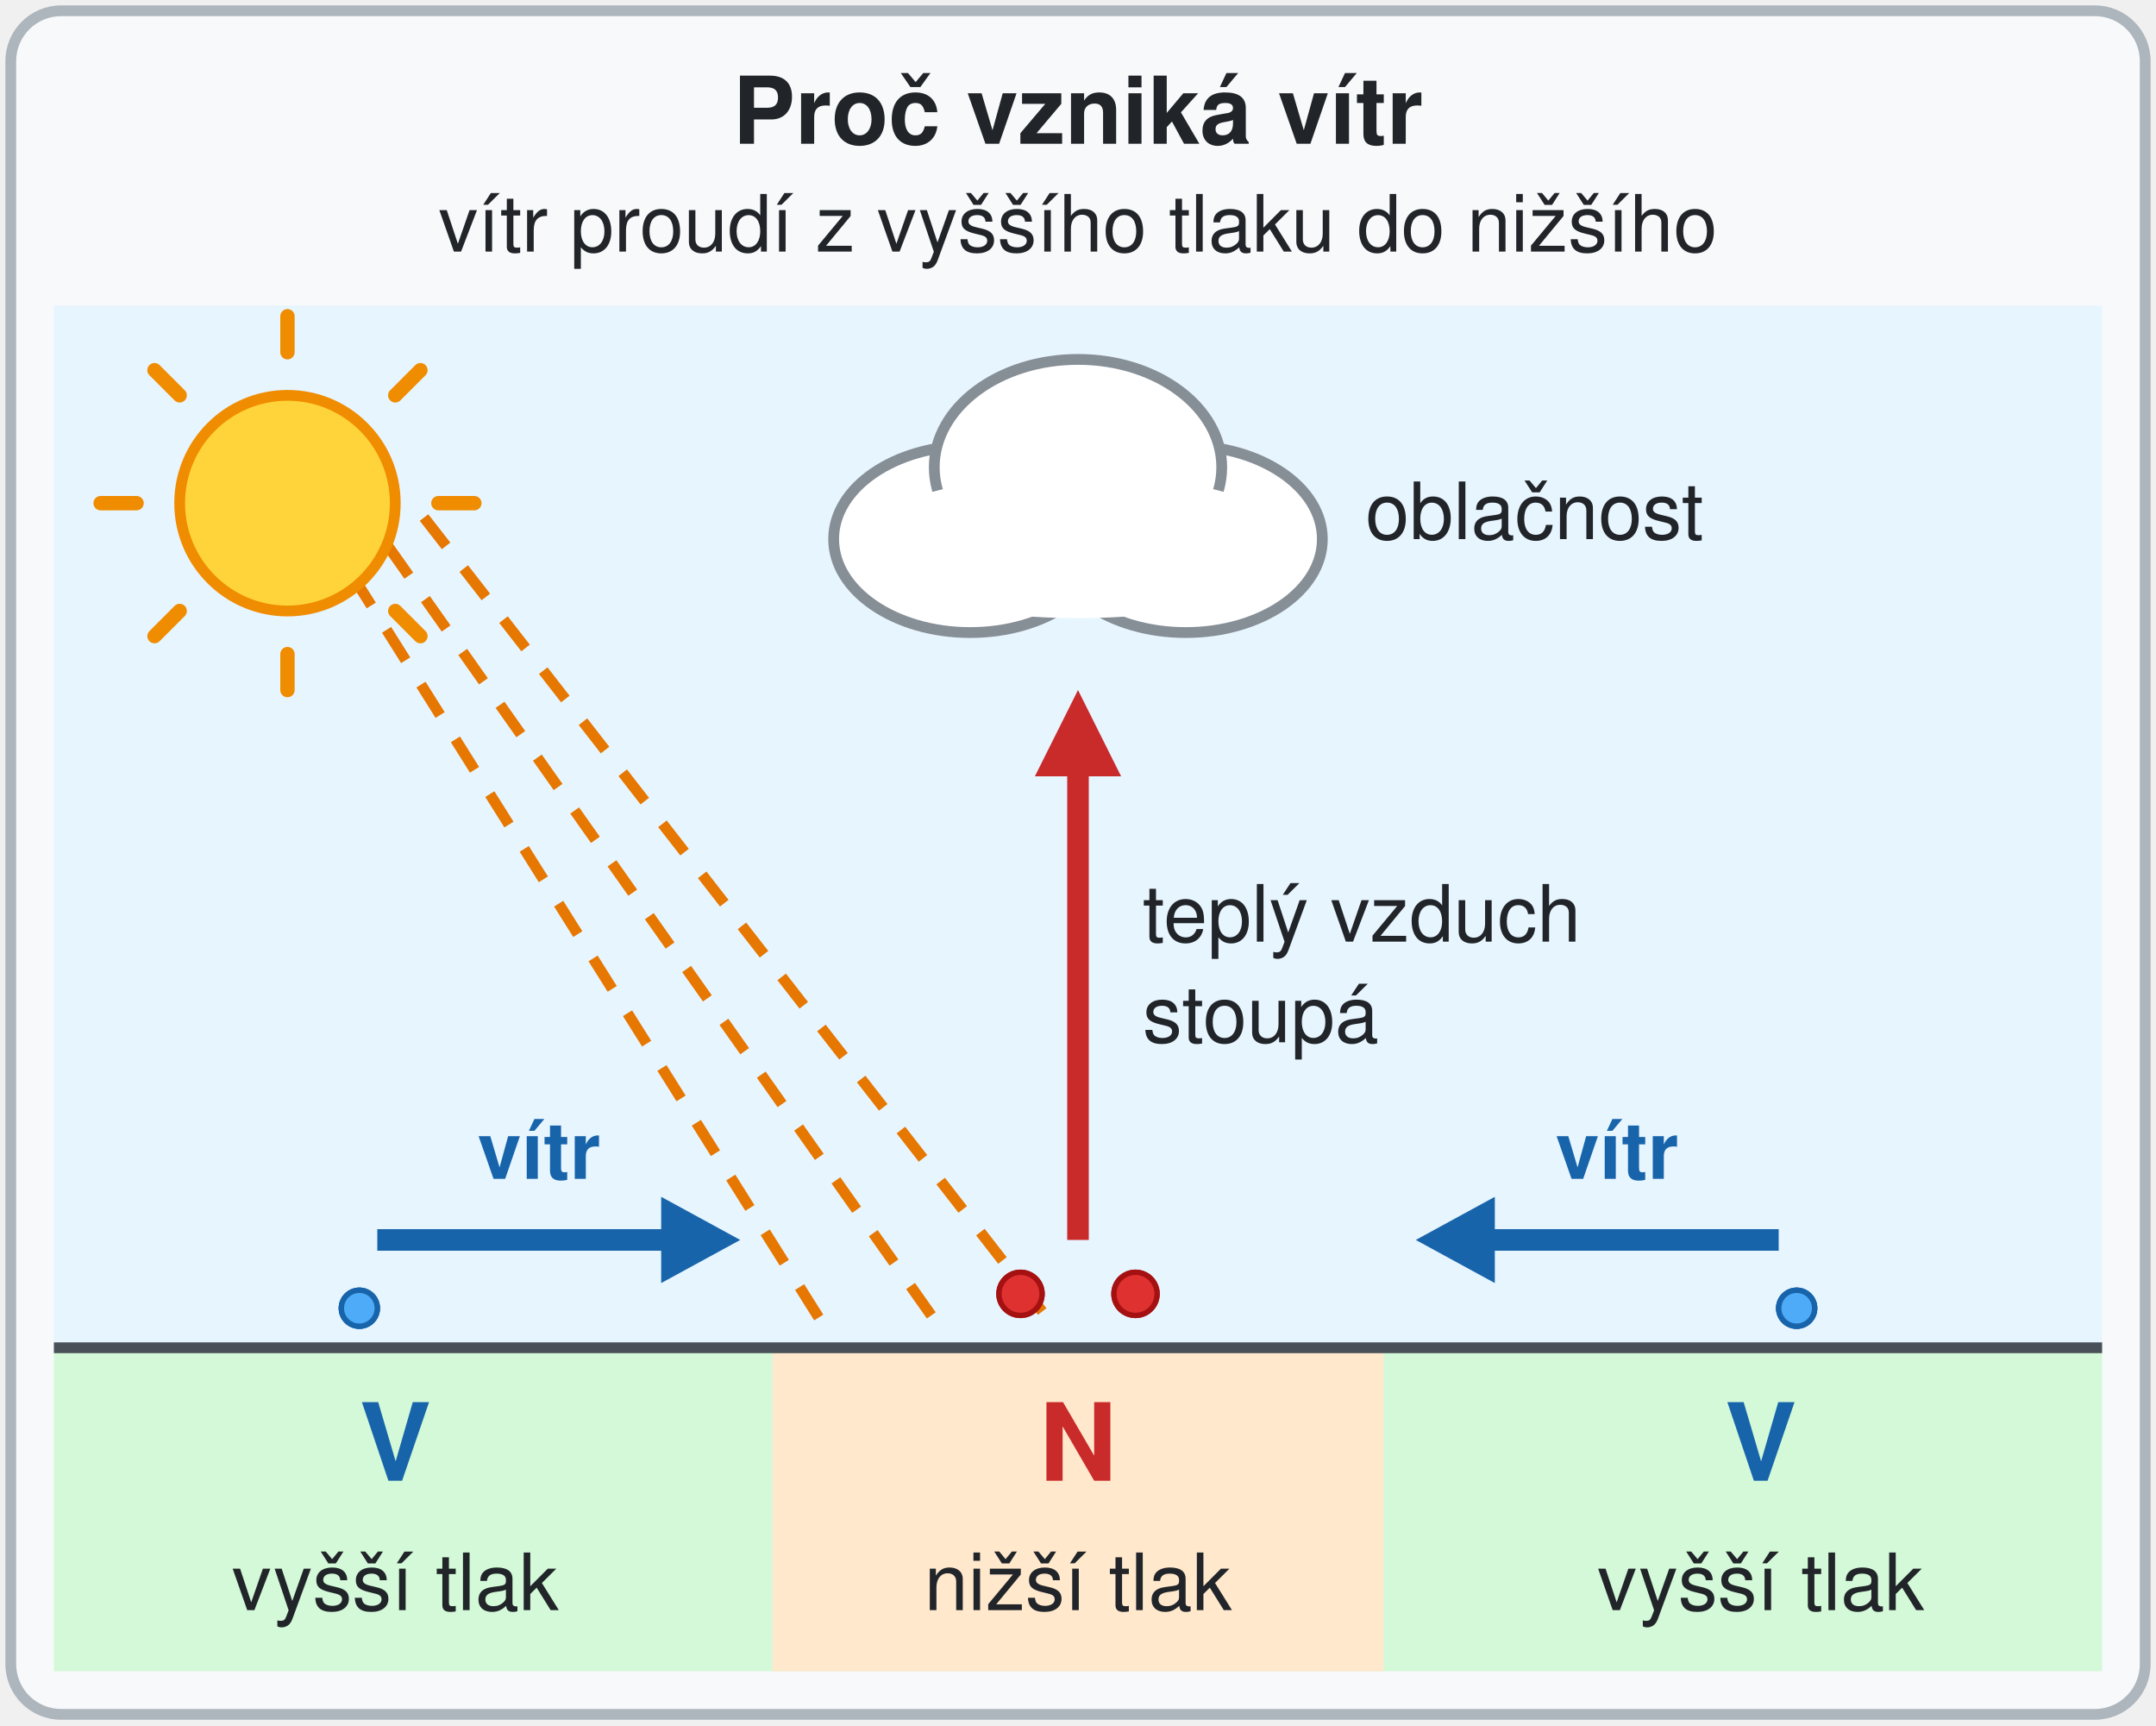
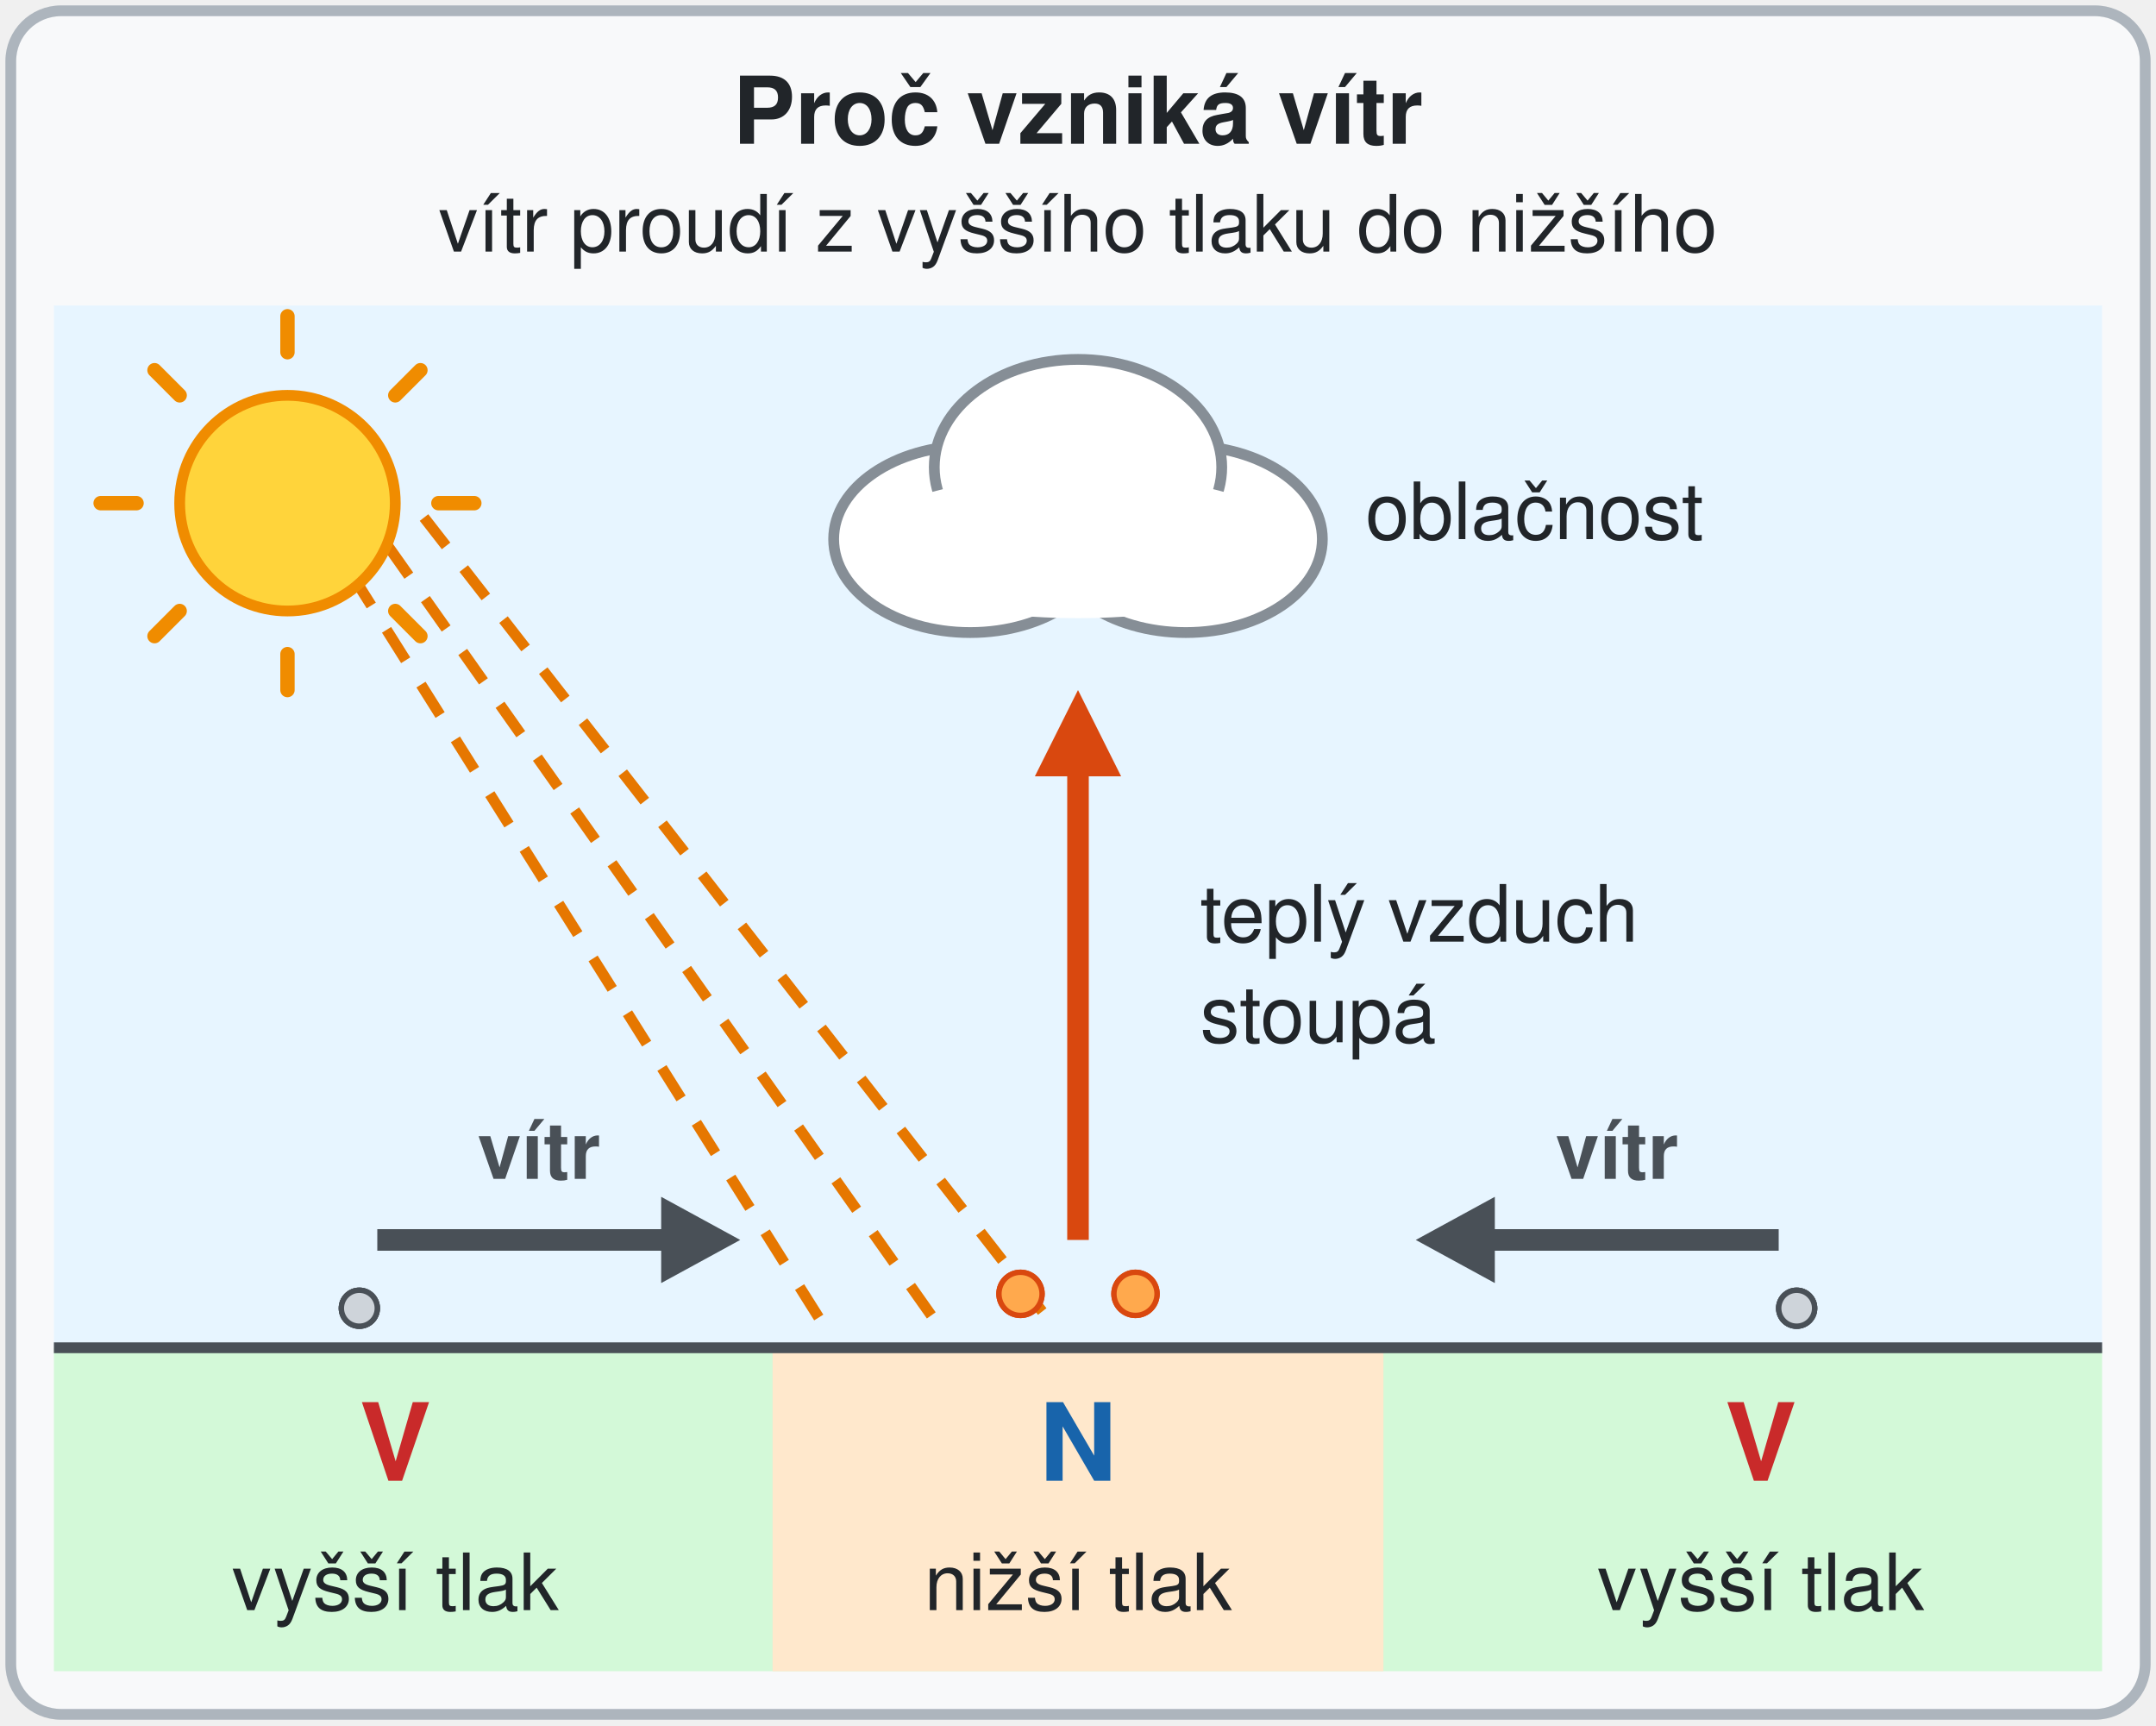
<svg xmlns="http://www.w3.org/2000/svg" viewBox="0 0 600 480" font-family="'Segoe UI', Helvetica, Arial, sans-serif" role="img" aria-label="Slunce ohřívá povrch Země. Teplý vzduch nad ohřátým místem stoupá vzhůru a vzniká tam tlaková níže N s nižším tlakem a oblačností. Z okolí, kde je vyšší tlak V, proudí vzduch k níži – to je vítr. Animace: částice teplého vzduchu stoupají, částice vzduchu z okolí proudí při zemi k níži, nad níží se objeví mrak.">
  <style>
/* Předloha: PDF lekce 18 Meteorologická pozorování, str. 1 (Proudění vzduchu: slunce ohřívá povrch i vzduch → teplý vzduch
   stoupá → tlaková níže (podtlak) → na místo proudí vzduch z okolí = vítr, přenáší oblačnost a srážky).
   Částice teplého vzduchu stoupají (4 s, 4 kusy posunuté o 1 s), částice větru proudí k níži (3 s, 3 + 3 kusy),
-    mrak se objeví 25–45 % z 8 s a drží. Bez animace = koncový stav: šipky stoupání a větru, mrak vidět, částice skryté. */
+    mrak se objeví 25–45 % z 8 s a drží. Bez animace = koncový stav: šipky stoupání a větru, mrak vidět, částice skryté.
+    Barvy (jeden význam na celé stránce, shodně se simulací PovetrnostniMapaSimulace): V = červená #c92a2a,
+    N = modrá #1864ab, vítr = šedá #495057, teplý vzduch = oranžová #d9480f (teplo od Slunce). */
.st { animation: st 4s linear infinite; }
.vl { animation: vl 3s linear infinite; }
.vp { animation: vp 3s linear infinite; }
.mr { animation: mr 8s linear infinite; }
@keyframes st { 0% { transform: translateY(0px); opacity: 0; } 15% { opacity: 1; } 80% { opacity: 1; } 100% { transform: translateY(-150px); opacity: 0; } }
@keyframes vl { 0% { transform: translateX(0px); opacity: 0; } 15% { opacity: 1; } 80% { opacity: 1; } 100% { transform: translateX(95px); opacity: 0; } }
@keyframes vp { 0% { transform: translateX(0px); opacity: 0; } 15% { opacity: 1; } 80% { opacity: 1; } 100% { transform: translateX(-95px); opacity: 0; } }
@keyframes mr { 0%, 25% { opacity: 0; } 45%, 92% { opacity: 1; } 98%, 100% { opacity: 0; } }
@media (prefers-reduced-motion: reduce) { .st, .vl, .vp { animation: none; opacity: 0; } .mr { animation: none; } }
</style>
  <rect x="3" y="3" width="594" height="474" rx="14" fill="#f8f9fa" stroke="#adb5bd" stroke-width="3" />
  <text x="300" y="40" font-size="26" font-weight="bold" fill="#212529" text-anchor="middle">Proč vzniká vítr</text>
  <text x="300" y="70" font-size="22" fill="#212529" text-anchor="middle">vítr proudí z vyššího tlaku do nižšího</text>
  <rect x="15" y="85" width="570" height="290" fill="#e7f5ff" />
  <rect x="15" y="375" width="570" height="90" fill="#d3f9d8" />
  <rect x="215" y="375" width="170" height="90" fill="#ffe8cc" />
  <line x1="15" y1="375" x2="585" y2="375" stroke="#495057" stroke-width="3" />
  <g stroke="#e67700" stroke-width="3" stroke-dasharray="10 8">
    <line x1="98" y1="160" x2="230" y2="370" />
    <line x1="108" y1="152" x2="262" y2="370" />
    <line x1="118" y1="144" x2="294" y2="370" />
  </g>
  <g stroke="#f08c00" stroke-width="4" stroke-linecap="round">
    <line x1="80" y1="88" x2="80" y2="98" />
    <line x1="80" y1="182" x2="80" y2="192" />
    <line x1="28" y1="140" x2="38" y2="140" />
    <line x1="122" y1="140" x2="132" y2="140" />
    <line x1="43" y1="103" x2="50" y2="110" />
    <line x1="110" y1="170" x2="117" y2="177" />
    <line x1="43" y1="177" x2="50" y2="170" />
    <line x1="110" y1="110" x2="117" y2="103" />
  </g>
  <circle cx="80" cy="140" r="30" fill="#ffd43b" stroke="#f08c00" stroke-width="3" />
  <g class="mr">
    <g fill="#ffffff" stroke="#868e96" stroke-width="3">
      <ellipse cx="270" cy="150" rx="38" ry="26" />
      <ellipse cx="330" cy="150" rx="38" ry="26" />
      <ellipse cx="300" cy="130" rx="40" ry="30" />
    </g>
    <ellipse cx="300" cy="152" rx="62" ry="20" fill="#ffffff" />
    <text x="380" y="150" font-size="22" fill="#212529">oblačnost</text>
  </g>
-   <line x1="300" y1="345" x2="300" y2="212" stroke="#c92a2a" stroke-width="6" />
-   <polygon points="300,192 288,216 312,216" fill="#c92a2a" />
-   <text x="318" y="262" font-size="22" fill="#212529">teplý vzduch</text>
-   <text x="318" y="290" font-size="22" fill="#212529">stoupá</text>
-   <g fill="#e03131" stroke="#a51111" stroke-width="1.5">
+   <line x1="300" y1="345" x2="300" y2="212" stroke="#d9480f" stroke-width="6" />
+   <polygon points="300,192 288,216 312,216" fill="#d9480f" />
+   <text x="334" y="262" font-size="22" fill="#212529">teplý vzduch</text>
+   <text x="334" y="290" font-size="22" fill="#212529">stoupá</text>
+   <g fill="#ffa94d" stroke="#d9480f" stroke-width="1.5">
    <circle class="st" cx="284" cy="360" r="6" style="animation-delay:0s" />
    <circle class="st" cx="316" cy="360" r="6" style="animation-delay:-1s" />
    <circle class="st" cx="284" cy="360" r="6" style="animation-delay:-2s" />
    <circle class="st" cx="316" cy="360" r="6" style="animation-delay:-3s" />
  </g>
-   <g stroke="#1864ab" stroke-width="6">
+   <g stroke="#495057" stroke-width="6">
    <line x1="105" y1="345" x2="186" y2="345" />
    <line x1="495" y1="345" x2="414" y2="345" />
  </g>
-   <polygon points="206,345 184,333 184,357" fill="#1864ab" />
-   <polygon points="394,345 416,333 416,357" fill="#1864ab" />
-   <text x="150" y="328" font-size="22" font-weight="bold" fill="#1864ab" text-anchor="middle">vítr</text>
-   <text x="450" y="328" font-size="22" font-weight="bold" fill="#1864ab" text-anchor="middle">vítr</text>
-   <g fill="#4dabf7" stroke="#1864ab" stroke-width="1.5">
+   <polygon points="206,345 184,333 184,357" fill="#495057" />
+   <polygon points="394,345 416,333 416,357" fill="#495057" />
+   <text x="150" y="328" font-size="22" font-weight="bold" fill="#495057" text-anchor="middle">vítr</text>
+   <text x="450" y="328" font-size="22" font-weight="bold" fill="#495057" text-anchor="middle">vítr</text>
+   <g fill="#ced4da" stroke="#495057" stroke-width="1.5">
    <circle class="vl" cx="100" cy="364" r="5" style="animation-delay:0s" />
    <circle class="vl" cx="100" cy="364" r="5" style="animation-delay:-1s" />
    <circle class="vl" cx="100" cy="364" r="5" style="animation-delay:-2s" />
    <circle class="vp" cx="500" cy="364" r="5" style="animation-delay:-0.5s" />
    <circle class="vp" cx="500" cy="364" r="5" style="animation-delay:-1.5s" />
    <circle class="vp" cx="500" cy="364" r="5" style="animation-delay:-2.5s" />
  </g>
-   <text x="110" y="412" font-size="30" font-weight="bold" fill="#1864ab" text-anchor="middle">V</text>
+   <text x="110" y="412" font-size="30" font-weight="bold" fill="#c92a2a" text-anchor="middle">V</text>
  <text x="110" y="448" font-size="22" fill="#212529" text-anchor="middle">vyšší tlak</text>
-   <text x="300" y="412" font-size="30" font-weight="bold" fill="#c92a2a" text-anchor="middle">N</text>
+   <text x="300" y="412" font-size="30" font-weight="bold" fill="#1864ab" text-anchor="middle">N</text>
  <text x="300" y="448" font-size="22" fill="#212529" text-anchor="middle">nižší tlak</text>
-   <text x="490" y="412" font-size="30" font-weight="bold" fill="#1864ab" text-anchor="middle">V</text>
+   <text x="490" y="412" font-size="30" font-weight="bold" fill="#c92a2a" text-anchor="middle">V</text>
  <text x="490" y="448" font-size="22" fill="#212529" text-anchor="middle">vyšší tlak</text>
</svg>
